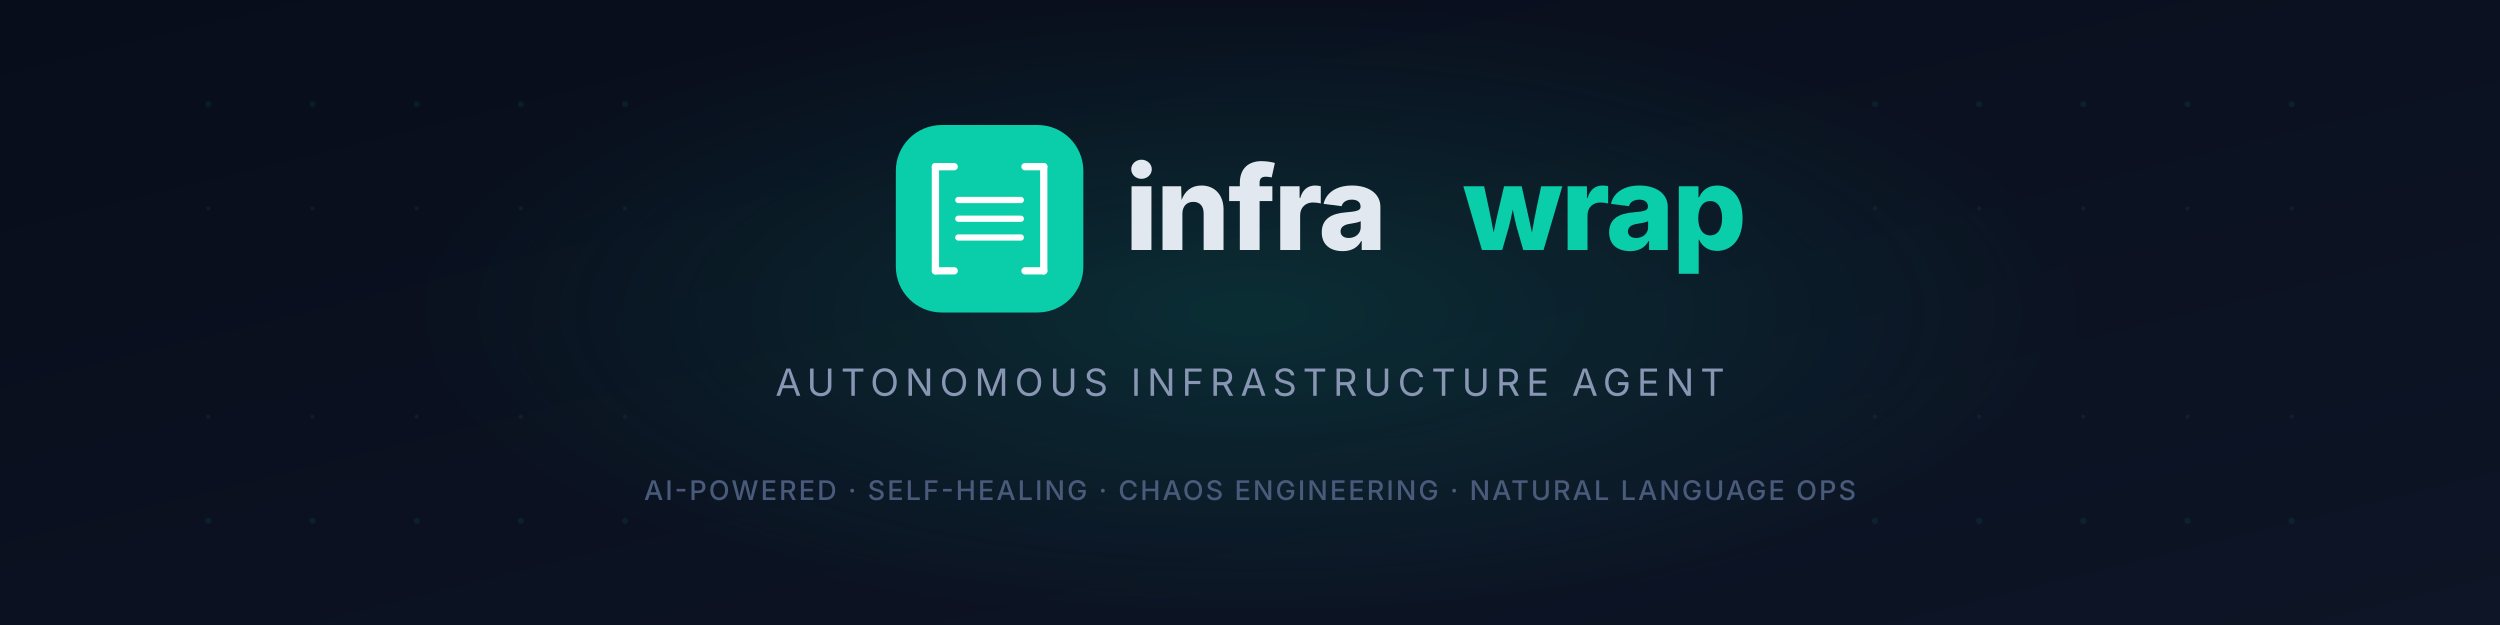
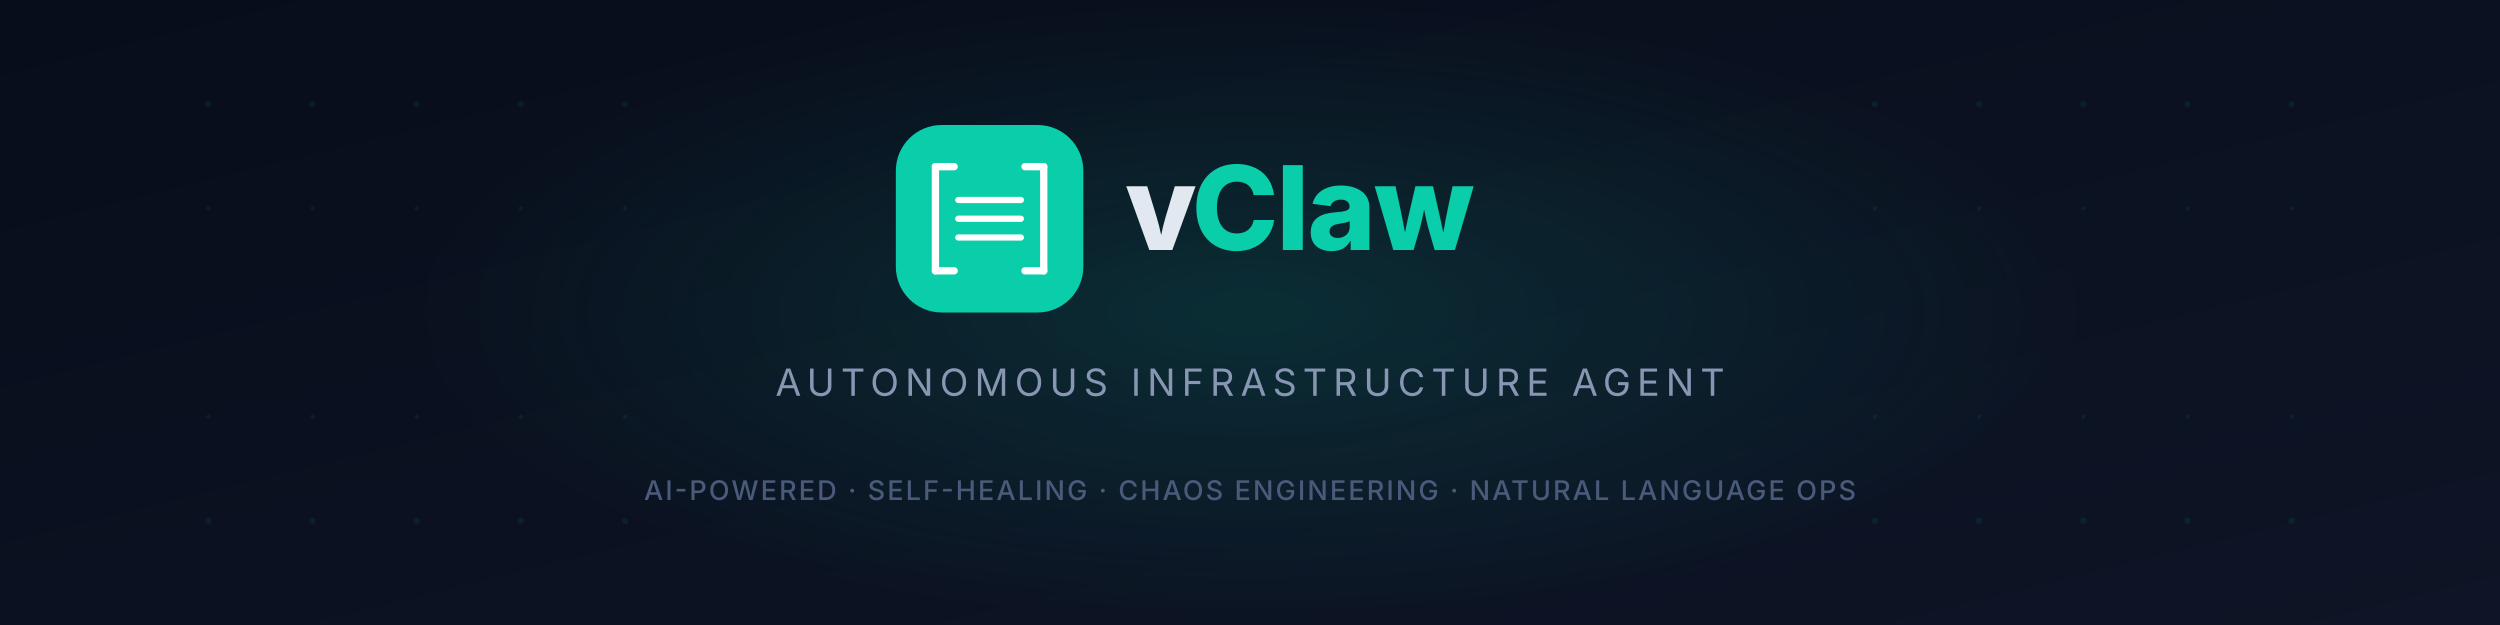
<svg xmlns="http://www.w3.org/2000/svg" viewBox="0 0 1200 300">
  <defs>
    <linearGradient id="bgGrad" x1="0%" y1="0%" x2="100%" y2="100%">
      <stop offset="0%" stop-color="#070D1A" />
      <stop offset="50%" stop-color="#0B1120" />
      <stop offset="100%" stop-color="#0D1526" />
    </linearGradient>
    <radialGradient id="glow" cx="50%" cy="50%" r="50%">
      <stop offset="0%" stop-color="#0ACDAA" stop-opacity="0.15" />
      <stop offset="100%" stop-color="#0ACDAA" stop-opacity="0" />
    </radialGradient>
  </defs>
  <rect width="1200" height="300" fill="url(#bgGrad)" />
  <ellipse cx="600" cy="150" rx="400" ry="150" fill="url(#glow)" />
  <g opacity="0.08" fill="#0ACDAA">
    <circle cx="100" cy="50" r="1.5" />
    <circle cx="150" cy="50" r="1.5" />
    <circle cx="200" cy="50" r="1.5" />
    <circle cx="250" cy="50" r="1.5" />
    <circle cx="300" cy="50" r="1.5" />
    <circle cx="900" cy="50" r="1.5" />
    <circle cx="950" cy="50" r="1.5" />
    <circle cx="1000" cy="50" r="1.5" />
    <circle cx="1050" cy="50" r="1.5" />
    <circle cx="1100" cy="50" r="1.5" />
    <circle cx="100" cy="250" r="1.5" />
    <circle cx="150" cy="250" r="1.5" />
    <circle cx="200" cy="250" r="1.5" />
    <circle cx="250" cy="250" r="1.5" />
    <circle cx="300" cy="250" r="1.5" />
    <circle cx="900" cy="250" r="1.5" />
    <circle cx="950" cy="250" r="1.5" />
    <circle cx="1000" cy="250" r="1.5" />
    <circle cx="1050" cy="250" r="1.5" />
    <circle cx="1100" cy="250" r="1.5" />
    <circle cx="100" cy="100" r="1" />
    <circle cx="150" cy="100" r="1" />
    <circle cx="200" cy="100" r="1" />
    <circle cx="250" cy="100" r="1" />
    <circle cx="300" cy="100" r="1" />
    <circle cx="900" cy="100" r="1" />
    <circle cx="950" cy="100" r="1" />
    <circle cx="1000" cy="100" r="1" />
    <circle cx="1050" cy="100" r="1" />
    <circle cx="1100" cy="100" r="1" />
    <circle cx="100" cy="200" r="1" />
    <circle cx="150" cy="200" r="1" />
    <circle cx="200" cy="200" r="1" />
    <circle cx="250" cy="200" r="1" />
    <circle cx="300" cy="200" r="1" />
    <circle cx="900" cy="200" r="1" />
    <circle cx="950" cy="200" r="1" />
    <circle cx="1000" cy="200" r="1" />
    <circle cx="1050" cy="200" r="1" />
    <circle cx="1100" cy="200" r="1" />
  </g>
  <rect x="430" y="60" width="90" height="90" rx="22" fill="#0ACDAA" />
  <line x1="449" y1="80" x2="458" y2="80" stroke="white" stroke-width="3.5" stroke-linecap="round" />
  <line x1="449" y1="80" x2="449" y2="130" stroke="white" stroke-width="3.5" stroke-linecap="round" />
  <line x1="449" y1="130" x2="458" y2="130" stroke="white" stroke-width="3.5" stroke-linecap="round" />
  <line x1="501" y1="80" x2="492" y2="80" stroke="white" stroke-width="3.5" stroke-linecap="round" />
  <line x1="501" y1="80" x2="501" y2="130" stroke="white" stroke-width="3.5" stroke-linecap="round" />
  <line x1="501" y1="130" x2="492" y2="130" stroke="white" stroke-width="3.5" stroke-linecap="round" />
  <line x1="460" y1="96" x2="490" y2="96" stroke="white" stroke-width="3" stroke-linecap="round" />
  <line x1="460" y1="105" x2="490" y2="105" stroke="white" stroke-width="3" stroke-linecap="round" />
  <line x1="460" y1="114" x2="490" y2="114" stroke="white" stroke-width="3" stroke-linecap="round" />
-   <text x="540" y="120" font-family="system-ui, -apple-system, 'Segoe UI', sans-serif" font-weight="800" font-size="56" fill="#E2E8F0" letter-spacing="-1">infra</text>
-   <text x="702" y="120" font-family="system-ui, -apple-system, 'Segoe UI', sans-serif" font-weight="800" font-size="56" fill="#0ACDAA" letter-spacing="-1">wrap</text>
+   <text x="540" y="120" font-family="system-ui, -apple-system, 'Segoe UI', sans-serif" font-weight="800" font-size="56" fill="#E2E8F0" letter-spacing="-1">v</text>
+   <text x="572" y="120" font-family="system-ui, -apple-system, 'Segoe UI', sans-serif" font-weight="800" font-size="56" fill="#0ACDAA" letter-spacing="-1">Claw</text>
  <text x="600" y="190" font-family="system-ui, -apple-system, 'Segoe UI', sans-serif" font-weight="400" font-size="18" fill="#8896B3" text-anchor="middle" letter-spacing="3">AUTONOMOUS INFRASTRUCTURE AGENT</text>
  <text x="600" y="240" font-family="system-ui, -apple-system, 'Segoe UI', sans-serif" font-weight="500" font-size="13" fill="#4A5A7A" text-anchor="middle" letter-spacing="1">AI-POWERED  ·  SELF-HEALING  ·  CHAOS ENGINEERING  ·  NATURAL LANGUAGE OPS</text>
</svg>
